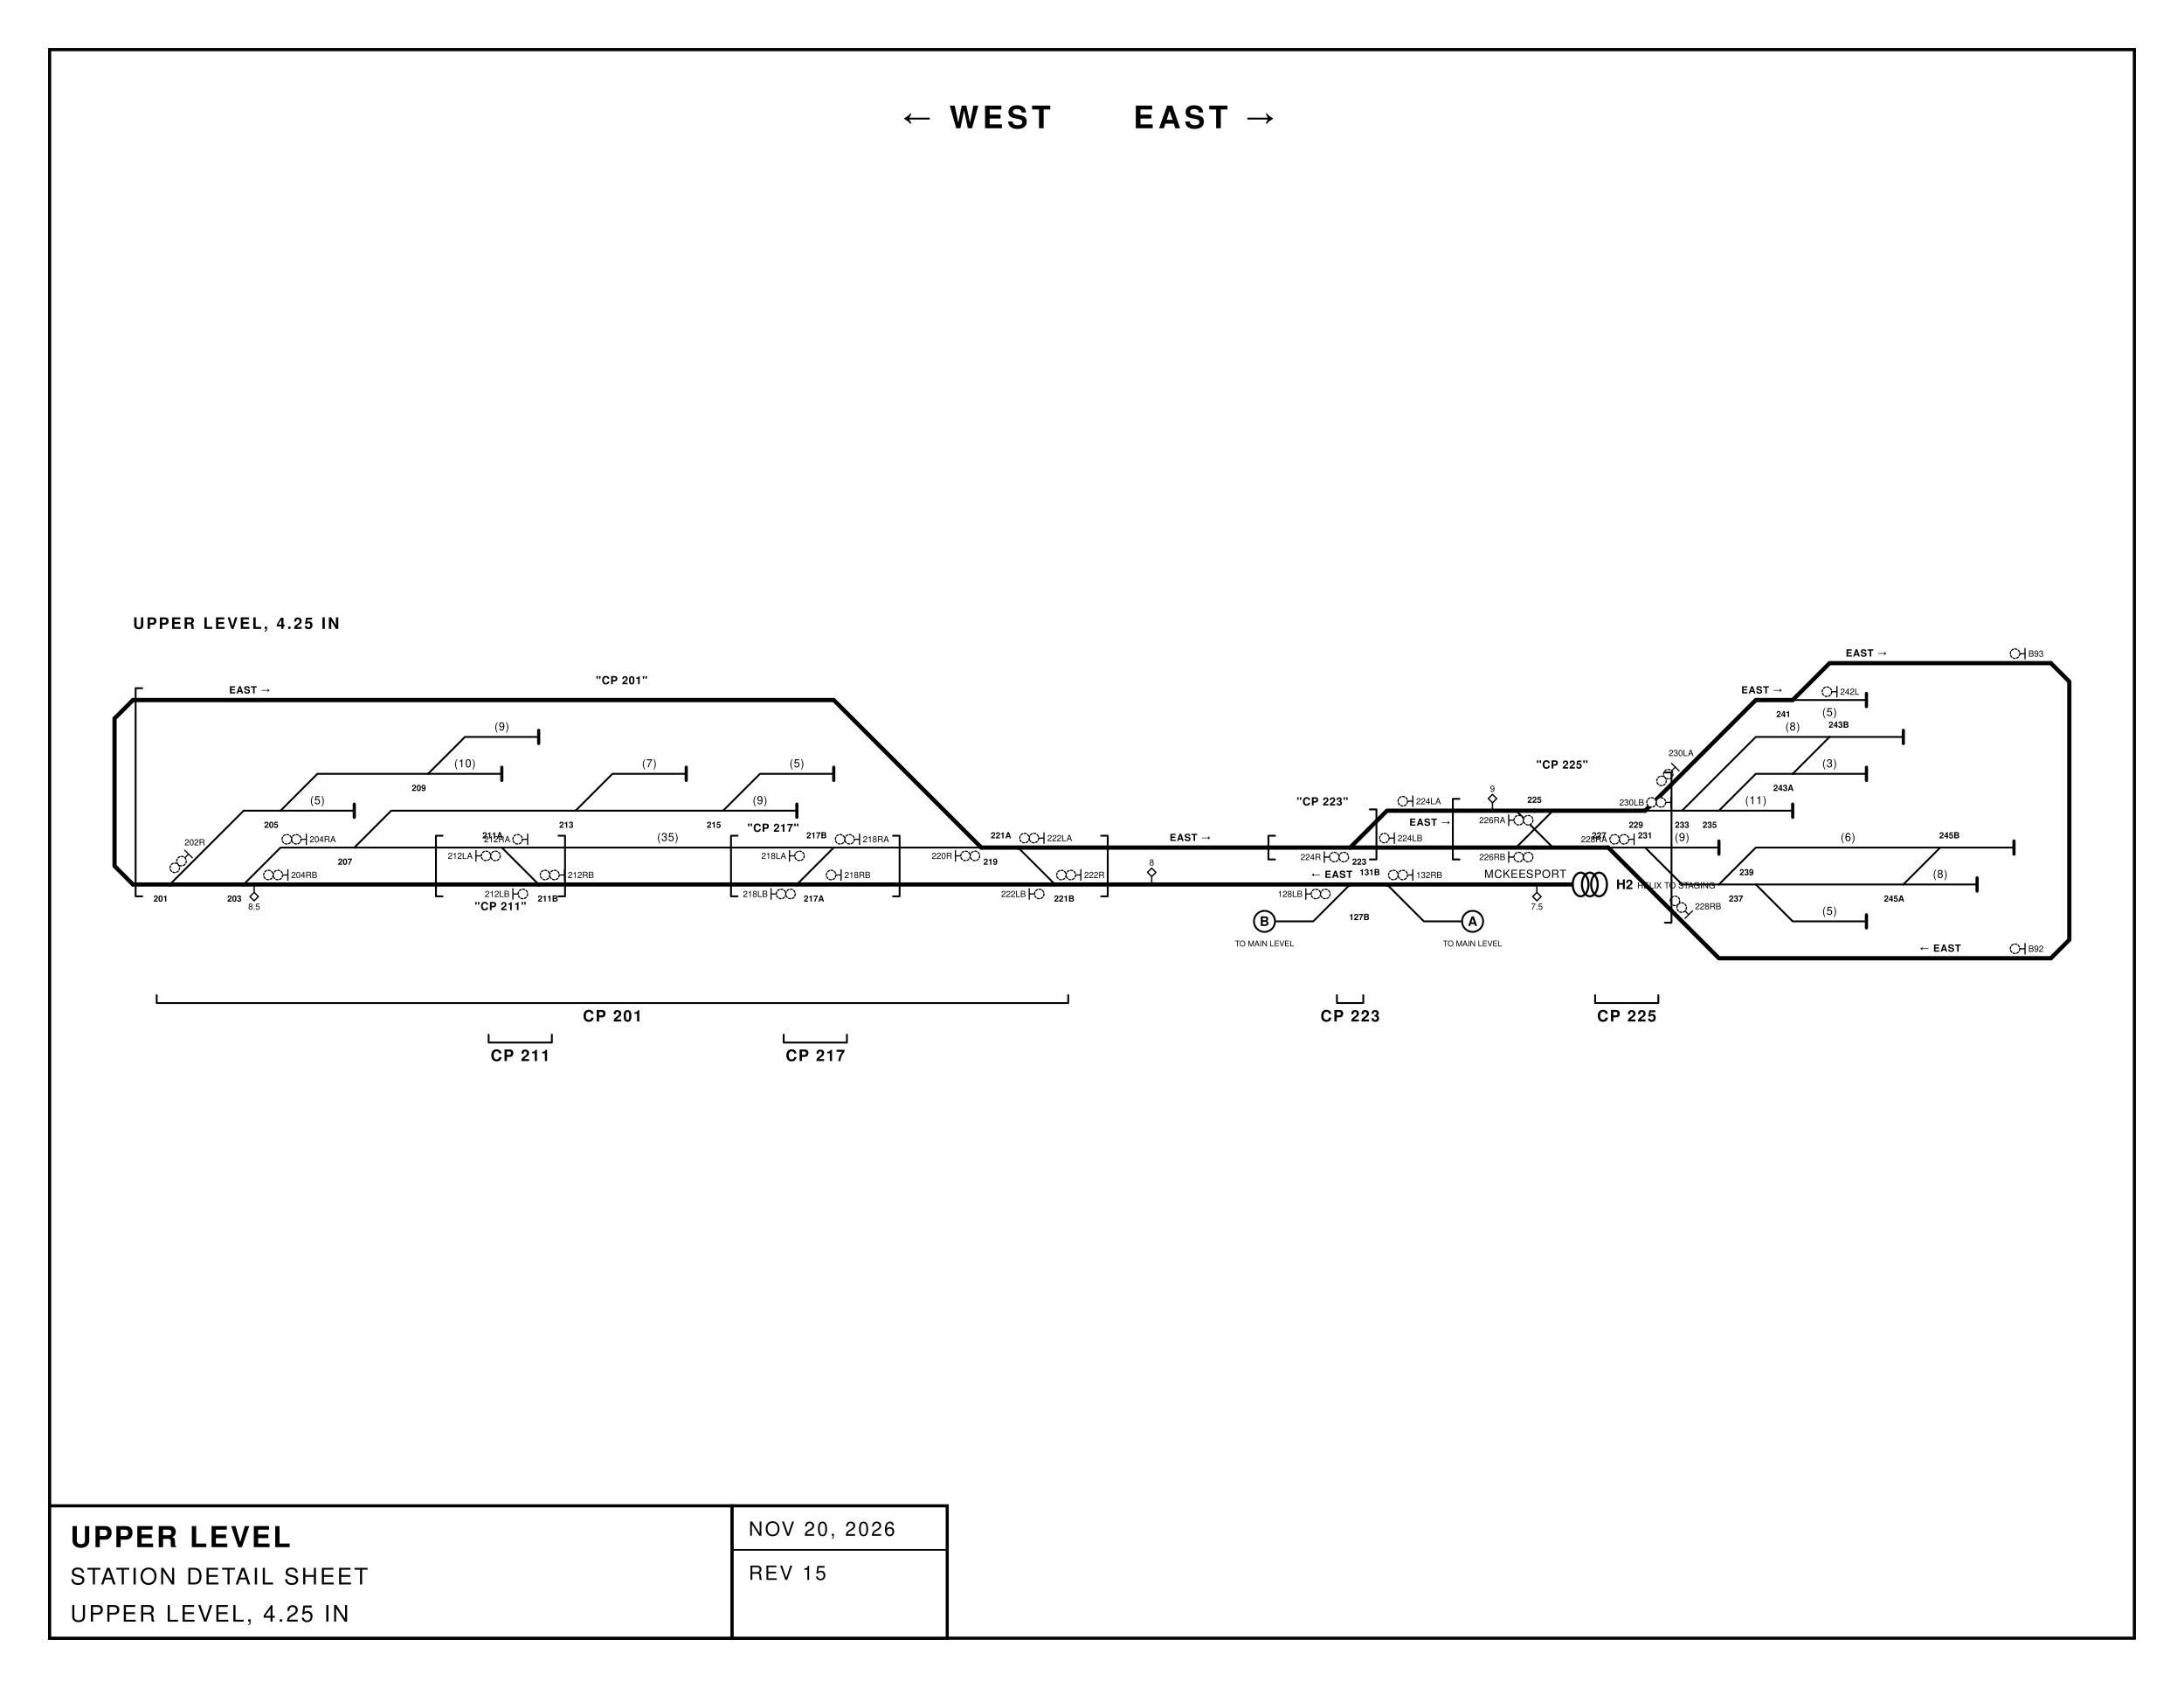
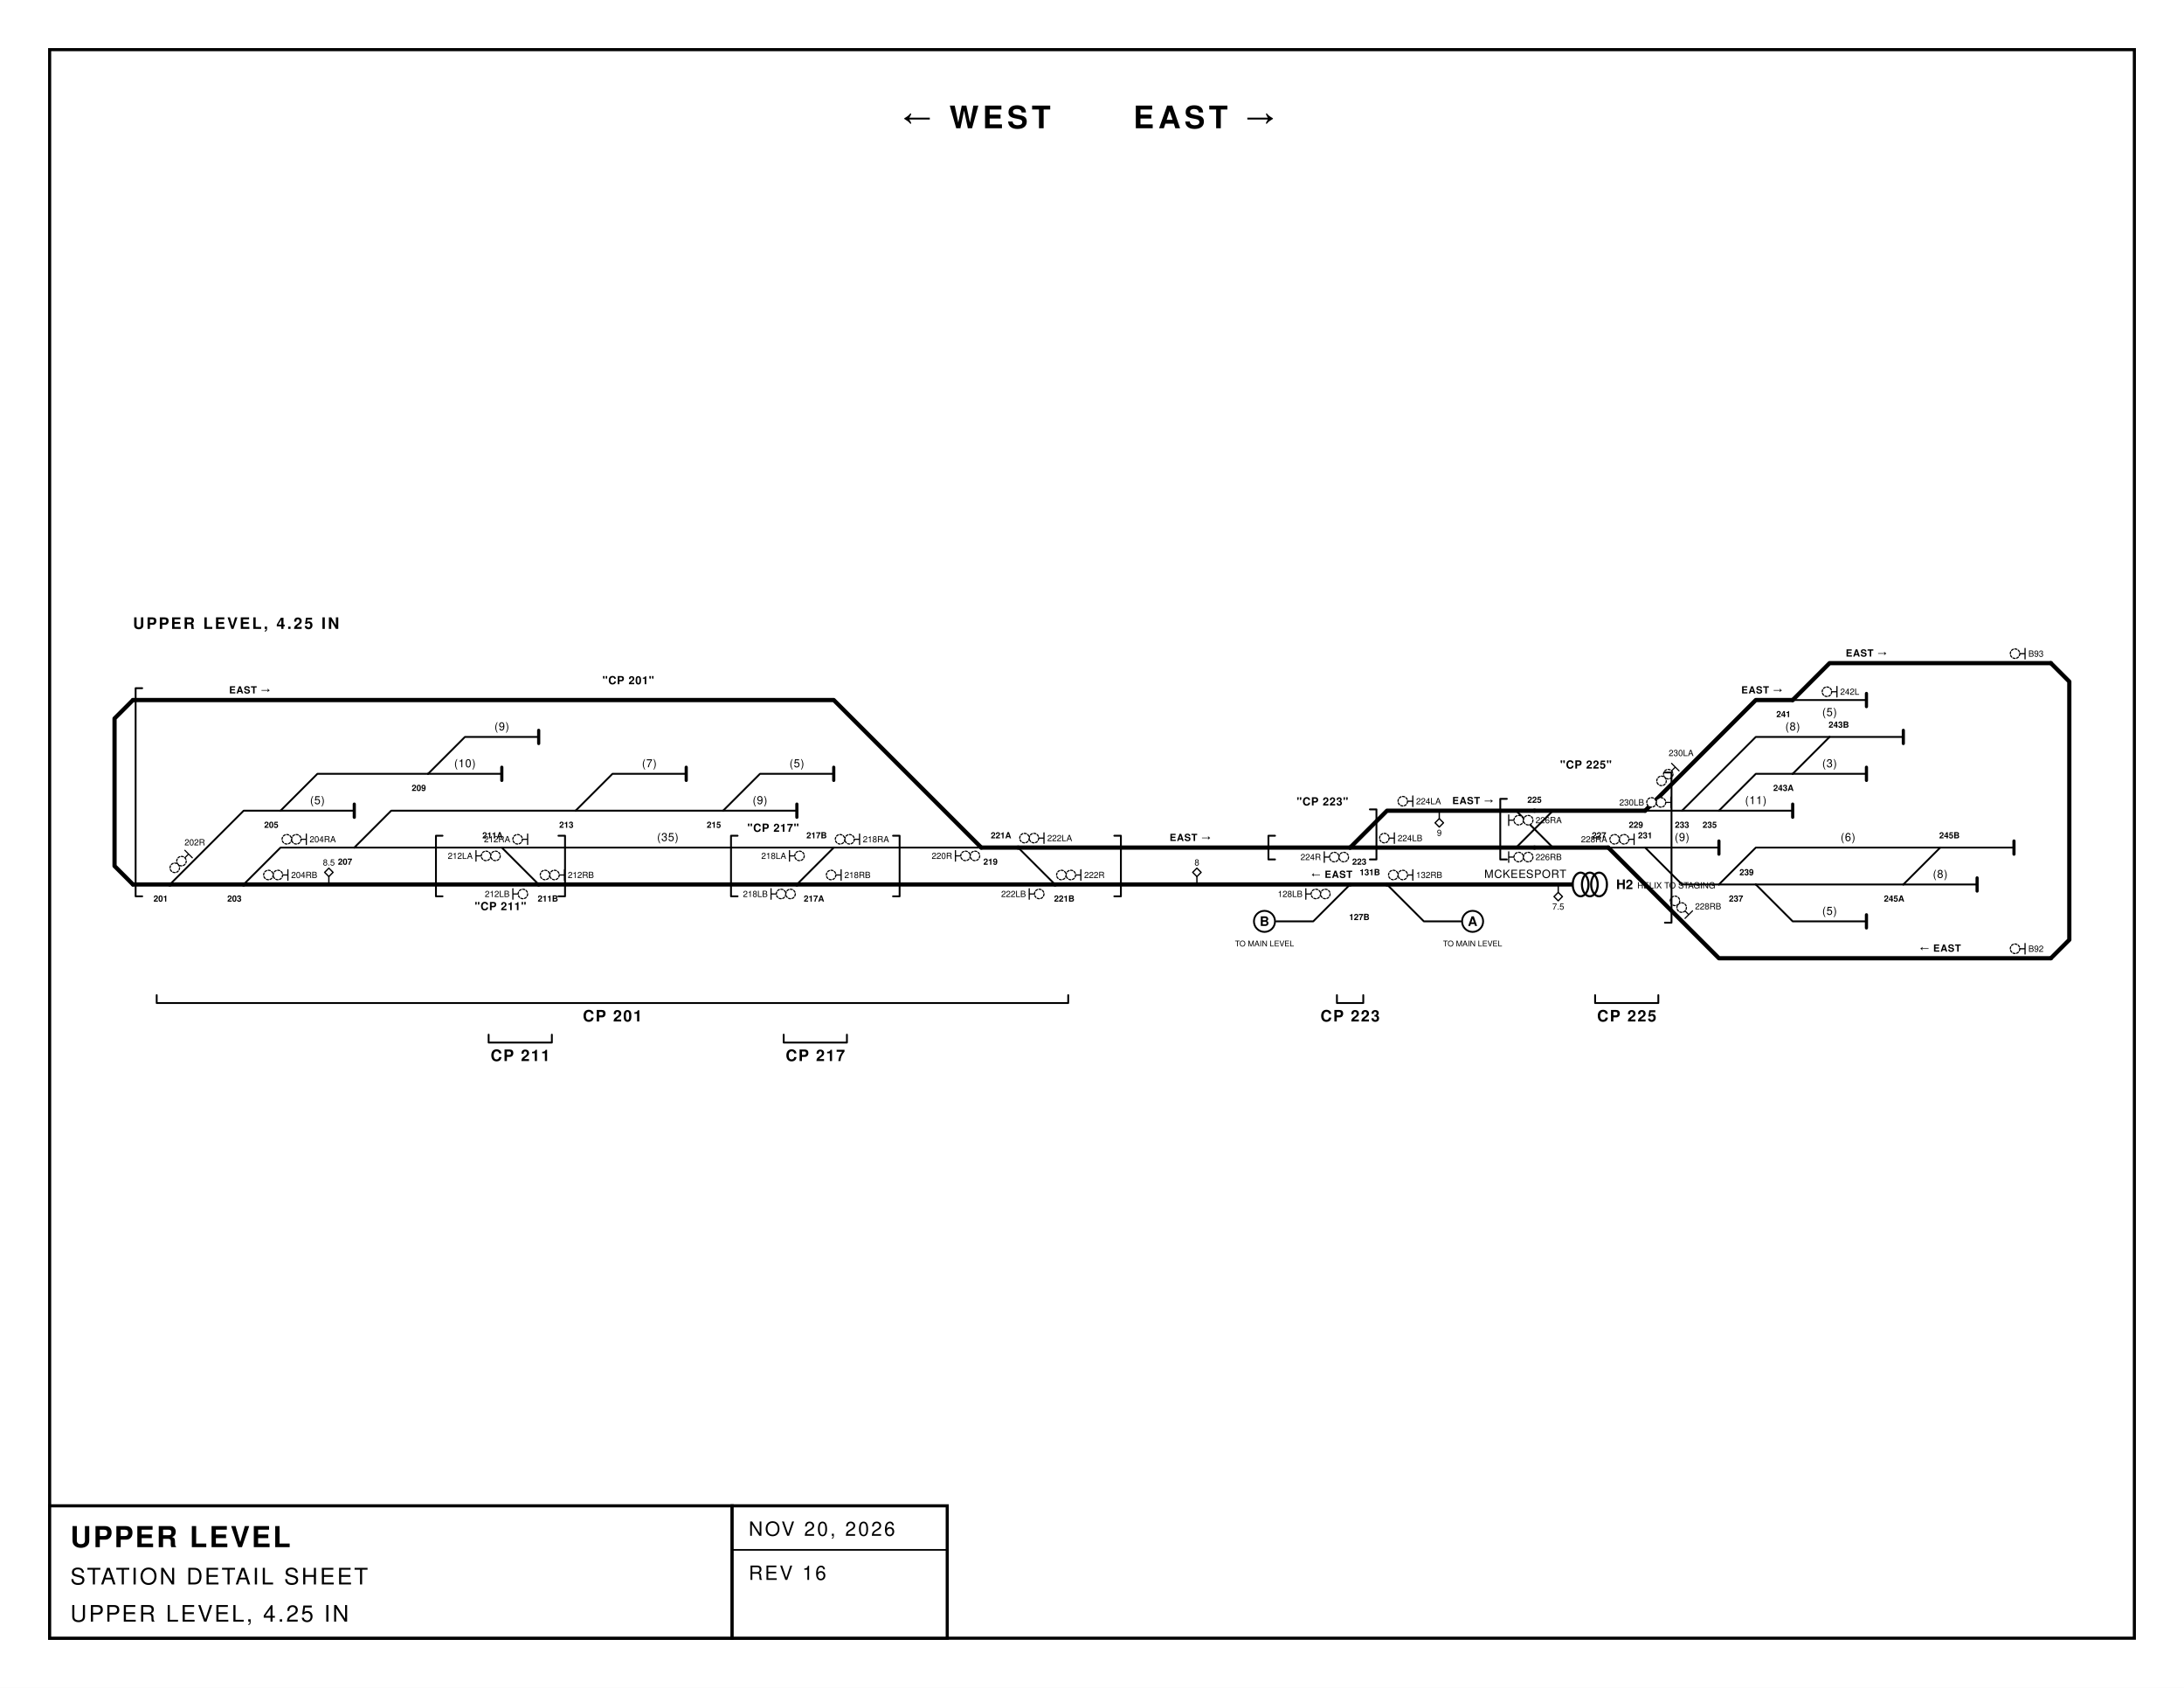
<svg xmlns="http://www.w3.org/2000/svg" viewBox="0 0 1056 816" width="1056" height="816" font-family="'Helvetica Neue',Helvetica,Arial,sans-serif">
  <rect width="1056" height="816" fill="#fff" />
  <rect x="24" y="24" width="1008" height="768" fill="none" stroke="#000" stroke-width="1.5" />
  <g transform="translate(64.3,301.5) scale(0.6369)" fill="none" stroke="#000" stroke-linecap="round" stroke-linejoin="round">
    <path d="M952.0,198.0 L980.0,226.0 L1008.0,226.0" stroke-width="1.4" />
    <path d="M868.0,226.0 L896.0,226.0 L924.0,198.0" stroke-width="1.4" />
    <path d="M1148.0,142.0 L1176.0,142.0" stroke-width="1.4" />
    <path d="M1176.0,142.0 L1232.0,86.0 L1288.0,86.0" stroke-width="1.4" />
    <path d="M1176.0,142.0 L1204.0,142.0" stroke-width="1.4" />
    <path d="M1288.0,86.0 L1344.0,86.0" stroke-width="1.4" />
    <path d="M1260.0,114.0 L1288.0,86.0" stroke-width="1.4" />
    <path d="M1148.0,170.0 L1176.0,198.0 L1204.0,198.0" stroke-width="1.4" />
    <path d="M1204.0,198.0 L1232.0,198.0" stroke-width="1.4" />
    <path d="M1204.0,198.0 L1232.0,170.0 L1372.0,170.0" stroke-width="1.4" />
    <path d="M1232.0,198.0 L1344.0,198.0" stroke-width="1.4" />
    <path d="M1344.0,198.0 L1400.0,198.0" stroke-width="1.4" />
    <path d="M1344.0,198.0 L1372.0,170.0" stroke-width="1.4" />
    <path d="M1120.0,170.0 L1148.0,170.0" stroke-width="1.4" />
    <path d="M1148.0,170.0 L1204.0,170.0" stroke-width="1.4" />
    <path d="M1204.0,142.0 L1232.0,114.0 L1260.0,114.0" stroke-width="1.4" />
    <path d="M1204.0,142.0 L1260.0,142.0" stroke-width="1.4" />
    <path d="M1372.0,170.0 L1428.0,170.0" stroke-width="1.4" />
    <path d="M1232.0,198.0 L1260.0,226.0 L1316.0,226.0" stroke-width="1.4" />
    <path d="M1260.0,114.0 L1316.0,114.0" stroke-width="1.4" />
    <path d="M84.0,198.0 L112.0,170.0 L168.0,170.0" stroke-width="1.4" />
    <path d="M168.0,170.0 L280.0,170.0" stroke-width="1.4" />
    <path d="M168.0,170.0 L196.0,142.0 L336.0,142.0" stroke-width="1.4" />
    <path d="M0.0,198.0 L28.0,198.0" stroke-width="3.2" />
    <path d="M0.0,58.0 L532.0,58.0 L644.0,170.0" stroke-width="3.2" />
    <path d="M28.0,198.0 L84.0,198.0" stroke-width="3.2" />
    <path d="M28.0,198.0 L84.0,142.0 L112.0,142.0" stroke-width="1.4" />
    <path d="M1064.0,142.0 L1148.0,142.0" stroke-width="3.2" />
    <path d="M1148.0,142.0 L1232.0,58.0 L1260.0,58.0" stroke-width="3.2" />
    <path d="M1260.0,58.0 L1288.0,30.0 L1456.0,30.0" stroke-width="3.2" />
    <path d="M1120.0,170.0 L1204.0,254.0 L1456.0,254.0" stroke-width="3.2" />
    <path d="M1260.0,58.0 L1316.0,58.0" stroke-width="1.4" />
    <path d="M1064.0,170.0 L1120.0,170.0" stroke-width="3.2" />
    <path d="M924.0,198.0 L952.0,198.0" stroke-width="3.2" />
    <path d="M84.0,198.0 L308.0,198.0" stroke-width="3.2" />
    <path d="M644.0,170.0 L672.0,170.0" stroke-width="3.2" />
    <path d="M672.0,170.0 L924.0,170.0" stroke-width="3.2" />
    <path d="M672.0,170.0 L700.0,198.0" stroke-width="1.4" />
    <path d="M280.0,170.0 L532.0,170.0" stroke-width="1.4" />
    <path d="M280.0,170.0 L308.0,198.0" stroke-width="1.4" />
    <path d="M700.0,198.0 L924.0,198.0" stroke-width="3.2" />
    <path d="M504.0,198.0 L700.0,198.0" stroke-width="3.2" />
    <path d="M532.0,170.0 L644.0,170.0" stroke-width="1.4" />
    <path d="M504.0,198.0 L532.0,170.0" stroke-width="1.4" />
    <path d="M308.0,198.0 L504.0,198.0" stroke-width="3.2" />
    <path d="M924.0,170.0 L1064.0,170.0" stroke-width="3.2" />
    <path d="M924.0,170.0 L952.0,142.0 L1064.0,142.0" stroke-width="3.2" />
    <path d="M336.0,142.0 L448.0,142.0" stroke-width="1.4" />
    <path d="M448.0,142.0 L504.0,142.0" stroke-width="1.4" />
    <path d="M448.0,142.0 L476.0,114.0 L532.0,114.0" stroke-width="1.4" />
    <path d="M112.0,142.0 L140.0,114.0 L224.0,114.0" stroke-width="1.4" />
    <path d="M224.0,114.0 L280.0,114.0" stroke-width="1.4" />
    <path d="M224.0,114.0 L252.0,86.0 L308.0,86.0" stroke-width="1.4" />
    <path d="M336.0,142.0 L364.0,114.0 L420.0,114.0" stroke-width="1.4" />
    <path d="M112.0,142.0 L168.0,142.0" stroke-width="1.4" />
    <path d="M952.0,198.0 L1092.0,198.0" stroke-width="3.2" />
    <path d="M0.0,58.0 L-14.0,72.0 L-14.0,184.0 L0.0,198.0" stroke-width="3.2" />
    <path d="M1456.0,30.0 L1470.0,44.0 L1470.0,240.0 L1456.0,254.0" stroke-width="3.2" />
    <path d="M1050.0,142.0 L1078.0,170.0 M1050.0,170.0 L1078.0,142.0" stroke-width="1.4" />
    <circle cx="1017.0" cy="226.0" r="8" stroke-width="1.4" fill="#fff" />
    <circle cx="859.0" cy="226.0" r="8" stroke-width="1.4" fill="#fff" />
    <path d="M1344.0,81.0 L1344.0,91.0" stroke-width="2.4" />
    <path d="M1400.0,193.0 L1400.0,203.0" stroke-width="2.4" />
    <path d="M1204.0,165.0 L1204.0,175.0" stroke-width="2.4" />
    <path d="M1260.0,137.0 L1260.0,147.0" stroke-width="2.4" />
    <path d="M1428.0,165.0 L1428.0,175.0" stroke-width="2.4" />
    <path d="M1316.0,221.0 L1316.0,231.0" stroke-width="2.4" />
    <path d="M1316.0,109.0 L1316.0,119.0" stroke-width="2.4" />
    <path d="M1316.0,53.0 L1316.0,63.0" stroke-width="2.4" />
    <path d="M504.0,137.0 L504.0,147.0" stroke-width="2.4" />
    <path d="M532.0,109.0 L532.0,119.0" stroke-width="2.4" />
    <path d="M280.0,109.0 L280.0,119.0" stroke-width="2.4" />
    <path d="M308.0,81.0 L308.0,91.0" stroke-width="2.4" />
    <path d="M420.0,109.0 L420.0,119.0" stroke-width="2.4" />
    <path d="M168.0,137.0 L168.0,147.0" stroke-width="2.4" />
    <ellipse cx="1099.0" cy="198.0" rx="6" ry="9" stroke-width="1.6" />
    <ellipse cx="1106.0" cy="198.0" rx="6" ry="9" stroke-width="1.6" />
    <ellipse cx="1113.0" cy="198.0" rx="6" ry="9" stroke-width="1.6" />
    <path d="M18.0,282 L18.0,288 L710.0,288 L710.0,282" stroke-width="1.4" />
    <path d="M270.0,312 L270.0,318 L318.0,318 L318.0,312" stroke-width="1.4" />
    <path d="M494.0,312 L494.0,318 L542.0,318 L542.0,312" stroke-width="1.4" />
    <path d="M914.0,282 L914.0,288 L934.0,288 L934.0,282" stroke-width="1.4" />
    <path d="M1110.0,282 L1110.0,288 L1158.0,288 L1158.0,282" stroke-width="1.4" />
    <path d="M890.4,201.2 L890.4,209.2 M890.4,205.2 L894.4,205.2" stroke-width="0.9" />
    <circle cx="898.0" cy="205.2" r="3.6" stroke-width="0.9" fill="#fff" stroke-dasharray="1.6 1.2" />
    <circle cx="905.2" cy="205.2" r="3.6" stroke-width="0.9" fill="#fff" stroke-dasharray="1.6 1.2" />
    <path d="M971.6,186.8 L971.6,194.8 M971.6,190.8 L967.6,190.8" stroke-width="0.9" />
    <circle cx="964.0" cy="190.8" r="3.6" stroke-width="0.9" fill="#fff" stroke-dasharray="1.6 1.2" />
    <circle cx="956.8" cy="190.8" r="3.6" stroke-width="0.9" fill="#fff" stroke-dasharray="1.6 1.2" />
    <path d="M1436.4,242.8 L1436.4,250.8 M1436.4,246.8 L1432.4,246.8" stroke-width="0.9" />
    <circle cx="1428.8" cy="246.8" r="3.6" stroke-width="0.9" fill="#fff" stroke-dasharray="1.6 1.2" />
    <path d="M1436.4,18.8 L1436.4,26.8 M1436.4,22.8 L1432.4,22.8" stroke-width="0.9" />
    <circle cx="1428.8" cy="22.8" r="3.6" stroke-width="0.9" fill="#fff" stroke-dasharray="1.6 1.2" />
    <g transform="translate(42.2,174.9) rotate(135.0)">
      <path d="M0,-4.0 L0,4.0 M0,0 L4.0,0" stroke-width="0.9" />
      <circle cx="7.6" cy="0" r="3.6" stroke-width="0.9" fill="#fff" stroke-dasharray="1.6 1.2" />
      <circle cx="14.8" cy="0" r="3.6" stroke-width="0.9" fill="#fff" stroke-dasharray="1.6 1.2" />
    </g>
    <path d="M131.6,159.7 L131.6,167.7 M131.6,163.7 L127.6,163.7" stroke-width="0.9" />
    <circle cx="124.0" cy="163.7" r="3.6" stroke-width="0.9" fill="#fff" stroke-dasharray="1.6 1.2" />
    <circle cx="116.8" cy="163.7" r="3.6" stroke-width="0.9" fill="#fff" stroke-dasharray="1.6 1.2" />
    <path d="M117.6,186.8 L117.6,194.8 M117.6,190.8 L113.6,190.8" stroke-width="0.9" />
    <circle cx="110.0" cy="190.8" r="3.6" stroke-width="0.9" fill="#fff" stroke-dasharray="1.6 1.2" />
    <circle cx="102.8" cy="190.8" r="3.6" stroke-width="0.9" fill="#fff" stroke-dasharray="1.6 1.2" />
    <path d="M260.4,172.3 L260.4,180.3 M260.4,176.3 L264.4,176.3" stroke-width="0.9" />
    <circle cx="268.0" cy="176.3" r="3.6" stroke-width="0.9" fill="#fff" stroke-dasharray="1.6 1.2" />
    <circle cx="275.2" cy="176.3" r="3.6" stroke-width="0.9" fill="#fff" stroke-dasharray="1.6 1.2" />
    <path d="M288.4,201.2 L288.4,209.2 M288.4,205.2 L292.4,205.2" stroke-width="0.9" />
    <circle cx="296.0" cy="205.2" r="3.6" stroke-width="0.9" fill="#fff" stroke-dasharray="1.6 1.2" />
    <path d="M299.6,159.7 L299.6,167.7 M299.6,163.7 L295.6,163.7" stroke-width="0.9" />
    <circle cx="292.0" cy="163.7" r="3.6" stroke-width="0.9" fill="#fff" stroke-dasharray="1.6 1.2" />
    <path d="M327.6,186.8 L327.6,194.8 M327.6,190.8 L323.6,190.8" stroke-width="0.9" />
    <circle cx="320.0" cy="190.8" r="3.6" stroke-width="0.9" fill="#fff" stroke-dasharray="1.6 1.2" />
    <circle cx="312.8" cy="190.8" r="3.6" stroke-width="0.9" fill="#fff" stroke-dasharray="1.6 1.2" />
    <path d="M498.4,172.3 L498.4,180.3 M498.4,176.3 L502.4,176.3" stroke-width="0.9" />
    <circle cx="506.0" cy="176.3" r="3.6" stroke-width="0.9" fill="#fff" stroke-dasharray="1.6 1.2" />
    <path d="M484.4,201.2 L484.4,209.2 M484.4,205.2 L488.4,205.2" stroke-width="0.9" />
    <circle cx="492.0" cy="205.2" r="3.6" stroke-width="0.9" fill="#fff" stroke-dasharray="1.6 1.2" />
    <circle cx="499.2" cy="205.2" r="3.6" stroke-width="0.9" fill="#fff" stroke-dasharray="1.6 1.2" />
    <path d="M551.6,159.7 L551.6,167.7 M551.6,163.7 L547.6,163.7" stroke-width="0.9" />
    <circle cx="544.0" cy="163.7" r="3.6" stroke-width="0.9" fill="#fff" stroke-dasharray="1.6 1.2" />
    <circle cx="536.8" cy="163.7" r="3.6" stroke-width="0.9" fill="#fff" stroke-dasharray="1.6 1.2" />
    <path d="M537.6,186.8 L537.6,194.8 M537.6,190.8 L533.6,190.8" stroke-width="0.9" />
    <circle cx="530.0" cy="190.8" r="3.6" stroke-width="0.9" fill="#fff" stroke-dasharray="1.6 1.2" />
    <path d="M624.4,172.3 L624.4,180.3 M624.4,176.3 L628.4,176.3" stroke-width="0.9" />
    <circle cx="632.0" cy="176.3" r="3.6" stroke-width="0.9" fill="#fff" stroke-dasharray="1.6 1.2" />
    <circle cx="639.2" cy="176.3" r="3.6" stroke-width="0.9" fill="#fff" stroke-dasharray="1.6 1.2" />
    <path d="M691.6,158.8 L691.6,166.8 M691.6,162.8 L687.6,162.8" stroke-width="0.9" />
    <circle cx="684.0" cy="162.8" r="3.6" stroke-width="0.9" fill="#fff" stroke-dasharray="1.6 1.2" />
    <circle cx="676.8" cy="162.8" r="3.6" stroke-width="0.9" fill="#fff" stroke-dasharray="1.6 1.2" />
    <path d="M680.4,201.2 L680.4,209.2 M680.4,205.2 L684.4,205.2" stroke-width="0.9" />
    <circle cx="688.0" cy="205.2" r="3.6" stroke-width="0.9" fill="#fff" stroke-dasharray="1.6 1.2" />
    <path d="M719.6,186.8 L719.6,194.8 M719.6,190.8 L715.6,190.8" stroke-width="0.9" />
    <circle cx="712.0" cy="190.8" r="3.6" stroke-width="0.9" fill="#fff" stroke-dasharray="1.6 1.2" />
    <circle cx="704.8" cy="190.8" r="3.6" stroke-width="0.9" fill="#fff" stroke-dasharray="1.6 1.2" />
    <path d="M971.6,130.8 L971.6,138.8 M971.6,134.8 L967.6,134.8" stroke-width="0.9" />
    <circle cx="964.0" cy="134.8" r="3.6" stroke-width="0.9" fill="#fff" stroke-dasharray="1.6 1.2" />
    <path d="M957.6,158.8 L957.6,166.8 M957.6,162.8 L953.6,162.8" stroke-width="0.9" />
    <circle cx="950.0" cy="162.8" r="3.6" stroke-width="0.9" fill="#fff" stroke-dasharray="1.6 1.2" />
    <path d="M904.4,173.2 L904.4,181.2 M904.4,177.2 L908.4,177.2" stroke-width="0.9" />
    <circle cx="912.0" cy="177.2" r="3.6" stroke-width="0.9" fill="#fff" stroke-dasharray="1.6 1.2" />
    <circle cx="919.2" cy="177.2" r="3.6" stroke-width="0.9" fill="#fff" stroke-dasharray="1.6 1.2" />
    <path d="M1044.4,145.2 L1044.4,153.2 M1044.4,149.2 L1048.4,149.2" stroke-width="0.9" />
    <circle cx="1052.0" cy="149.2" r="3.6" stroke-width="0.9" fill="#fff" stroke-dasharray="1.6 1.2" />
    <circle cx="1059.2" cy="149.2" r="3.6" stroke-width="0.9" fill="#fff" stroke-dasharray="1.6 1.2" />
    <path d="M1044.4,173.2 L1044.4,181.2 M1044.4,177.2 L1048.4,177.2" stroke-width="0.9" />
    <circle cx="1052.0" cy="177.2" r="3.6" stroke-width="0.9" fill="#fff" stroke-dasharray="1.6 1.2" />
    <circle cx="1059.2" cy="177.2" r="3.6" stroke-width="0.9" fill="#fff" stroke-dasharray="1.6 1.2" />
    <path d="M1139.6,159.7 L1139.6,167.7 M1139.6,163.7 L1135.6,163.7" stroke-width="0.9" />
    <circle cx="1132.0" cy="163.7" r="3.6" stroke-width="0.9" fill="#fff" stroke-dasharray="1.6 1.2" />
    <circle cx="1124.8" cy="163.7" r="3.6" stroke-width="0.9" fill="#fff" stroke-dasharray="1.6 1.2" />
    <g transform="translate(1181.1,220.9) rotate(-135.0)">
      <path d="M0,-4.0 L0,4.0 M0,0 L4.0,0" stroke-width="0.9" />
      <circle cx="7.6" cy="0" r="3.6" stroke-width="0.9" fill="#fff" stroke-dasharray="1.6 1.2" />
      <circle cx="14.8" cy="0" r="3.6" stroke-width="0.9" fill="#fff" stroke-dasharray="1.6 1.2" />
    </g>
    <g transform="translate(1170.9,108.9) rotate(135.0)">
      <path d="M0,-4.0 L0,4.0 M0,0 L4.0,0" stroke-width="0.9" />
      <circle cx="7.6" cy="0" r="3.6" stroke-width="0.9" fill="#fff" stroke-dasharray="1.6 1.2" />
      <circle cx="14.8" cy="0" r="3.6" stroke-width="0.9" fill="#fff" stroke-dasharray="1.6 1.2" />
    </g>
    <path d="M1167.6,131.7 L1167.6,139.7 M1167.6,135.7 L1163.6,135.7" stroke-width="0.9" />
    <circle cx="1160.0" cy="135.7" r="3.6" stroke-width="0.9" fill="#fff" stroke-dasharray="1.6 1.2" />
    <circle cx="1152.8" cy="135.7" r="3.6" stroke-width="0.9" fill="#fff" stroke-dasharray="1.6 1.2" />
    <path d="M1293.6,47.7 L1293.6,55.7 M1293.6,51.7 L1289.6,51.7" stroke-width="0.9" />
    <circle cx="1286.0" cy="51.7" r="3.6" stroke-width="0.9" fill="#fff" stroke-dasharray="1.6 1.2" />
    <path d="M7.0,49.0 L2.0,49.0 L2.0,207.0 L7.0,207.0" stroke-width="1.4" />
-     <path d="M735.0,161.0 L740.0,161.0 L740.0,207.0 L735.0,207.0" stroke-width="1.4" />
+     <path d="M745.0,161.0 L750.0,161.0 L750.0,207.0 L745.0,207.0" stroke-width="1.4" />
    <path d="M235.0,161.0 L230.0,161.0 L230.0,207.0 L235.0,207.0" stroke-width="1.4" />
    <path d="M323.0,161.0 L328.0,161.0 L328.0,207.0 L323.0,207.0" stroke-width="1.4" />
    <path d="M459.0,161.0 L454.0,161.0 L454.0,207.0 L459.0,207.0" stroke-width="1.4" />
    <path d="M577.0,161.0 L582.0,161.0 L582.0,207.0 L577.0,207.0" stroke-width="1.4" />
    <path d="M867.0,161.0 L862.0,161.0 L862.0,179.0 L867.0,179.0" stroke-width="1.4" />
    <path d="M939.0,141.0 L944.0,141.0 L944.0,179.0 L939.0,179.0" stroke-width="1.4" />
-     <path d="M1007.0,133.0 L1002.0,133.0 L1002.0,179.0 L1007.0,179.0" stroke-width="1.4" />
+     <path d="M1043.0,133.0 L1038.0,133.0 L1038.0,179.0 L1043.0,179.0" stroke-width="1.4" />
    <path d="M1163.0,113.0 L1168.0,113.0 L1168.0,227.0 L1163.0,227.0" stroke-width="1.4" />
-     <path d="M92.0,198.0 L92.0,204.0" stroke-width="1" />
-     <path d="M92.0,204.0 L95.2,207.2 L92.0,210.4 L88.8,207.2 Z" stroke-width="1" fill="#fff" />
-     <path d="M1065.8,198.0 L1065.8,204.0" stroke-width="1" />
-     <path d="M1065.8,204.0 L1069.0,207.2 L1065.8,210.4 L1062.6,207.2 Z" stroke-width="1" fill="#fff" />
-     <path d="M1032.1,142.0 L1032.1,136.0" stroke-width="1" />
-     <path d="M1032.1,129.6 L1035.3,132.8 L1032.1,136.0 L1028.9,132.8 Z" stroke-width="1" fill="#fff" />
-     <path d="M773.4,198.0 L773.4,192.0" stroke-width="1" />
-     <path d="M773.4,185.6 L776.6,188.8 L773.4,192.0 L770.2,188.8 Z" stroke-width="1" fill="#fff" />
+     <path d="M1082.0,198.0 L1082.0,204.0" stroke-width="1" />
+     <path d="M1082.0,204.0 L1085.2,207.2 L1082.0,210.4 L1078.8,207.2 Z" stroke-width="1" fill="#fff" />
+     <path d="M991.7,142.0 L991.7,148.0" stroke-width="1" />
+     <path d="M991.7,148.0 L994.9,151.2 L991.7,154.4 L988.5,151.2 Z" stroke-width="1" fill="#fff" />
+     <path d="M148.7,198.0 L148.7,192.0" stroke-width="1" />
+     <path d="M148.7,185.6 L151.9,188.8 L148.7,192.0 L145.5,188.8 Z" stroke-width="1" fill="#fff" />
+     <path d="M807.7,198.0 L807.7,192.0" stroke-width="1" />
+     <path d="M807.7,185.6 L810.9,188.8 L807.7,192.0 L804.5,188.8 Z" stroke-width="1" fill="#fff" />
    <text x="0.0" y="4.0" font-size="12" text-anchor="start" font-weight="bold" fill="#000" stroke="none" letter-spacing="1.5">UPPER LEVEL, 4.25 IN</text>
    <text x="1064.0" y="136.0" font-size="6.5" text-anchor="middle" font-weight="bold" fill="#000" stroke="none">225</text>
    <text x="1017.0" y="229.5" font-size="10" text-anchor="middle" font-weight="bold" fill="#000" stroke="none">A</text>
    <text x="859.0" y="229.5" font-size="10" text-anchor="middle" font-weight="bold" fill="#000" stroke="none">B</text>
    <text x="1126.0" y="201.5" font-size="10" text-anchor="start" font-weight="bold" fill="#000" stroke="none">H2</text>
    <text x="1142.0" y="201.0" font-size="6.5" text-anchor="start" font-weight="normal" fill="#000" stroke="none">HELIX TO STAGING</text>
    <text x="364.0" y="302.0" font-size="12" text-anchor="middle" font-weight="bold" fill="#000" stroke="none" letter-spacing="1">CP 201</text>
    <text x="294.0" y="332.0" font-size="12" text-anchor="middle" font-weight="bold" fill="#000" stroke="none" letter-spacing="1">CP 211</text>
    <text x="518.0" y="332.0" font-size="12" text-anchor="middle" font-weight="bold" fill="#000" stroke="none" letter-spacing="1">CP 217</text>
    <text x="924.0" y="302.0" font-size="12" text-anchor="middle" font-weight="bold" fill="#000" stroke="none" letter-spacing="1">CP 223</text>
    <text x="1134.0" y="302.0" font-size="12" text-anchor="middle" font-weight="bold" fill="#000" stroke="none" letter-spacing="1">CP 225</text>
    <text x="315.0" y="211.0" font-size="6.5" text-anchor="middle" font-weight="bold" fill="#000" stroke="none">211B</text>
-     <text x="984.7" y="153.4" font-size="7.5" text-anchor="middle" font-weight="bold" fill="#000" stroke="none" letter-spacing="0.4">EAST →</text>
    <text x="887.9" y="207.5" font-size="6.5" text-anchor="end" font-weight="normal" fill="#000" stroke="none">128LB</text>
    <text x="120.1" y="193.1" font-size="6.5" text-anchor="start" font-weight="normal" fill="#000" stroke="none">204RB</text>
    <text x="330.1" y="193.1" font-size="6.5" text-anchor="start" font-weight="normal" fill="#000" stroke="none">212RB</text>
    <text x="495.9" y="178.6" font-size="6.5" text-anchor="end" font-weight="normal" fill="#000" stroke="none">218LA</text>
    <text x="540.1" y="193.1" font-size="6.5" text-anchor="start" font-weight="normal" fill="#000" stroke="none">218RB</text>
    <text x="960.1" y="165.1" font-size="6.5" text-anchor="start" font-weight="normal" fill="#000" stroke="none">224LB</text>
    <text x="1185.9" y="216.9" font-size="6.5" text-anchor="start" font-weight="normal" fill="#000" stroke="none">228RB</text>
    <text x="1147.2" y="138.0" font-size="6.5" text-anchor="end" font-weight="normal" fill="#000" stroke="none">230LB</text>
    <text x="1296.1" y="54.0" font-size="6.5" text-anchor="start" font-weight="normal" fill="#000" stroke="none">242L</text>
    <text x="519.0" y="163.0" font-size="6.5" text-anchor="middle" font-weight="bold" fill="#000" stroke="none">217B</text>
    <text x="517.0" y="211.0" font-size="6.5" text-anchor="middle" font-weight="bold" fill="#000" stroke="none">217A</text>
    <text x="931.0" y="183.0" font-size="6.5" text-anchor="middle" font-weight="bold" fill="#000" stroke="none">223</text>
-     <text x="910.0" y="193.0" font-size="7.5" text-anchor="middle" font-weight="bold" fill="#000" stroke="none" letter-spacing="0.4">← EAST</text>
-     <text x="901.9" y="179.5" font-size="6.5" text-anchor="end" font-weight="normal" fill="#000" stroke="none">224R</text>
    <text x="257.9" y="178.6" font-size="6.5" text-anchor="end" font-weight="normal" fill="#000" stroke="none">212LA</text>
    <text x="285.9" y="207.5" font-size="6.5" text-anchor="end" font-weight="normal" fill="#000" stroke="none">212LB</text>
    <text x="286.4" y="166.0" font-size="6.5" text-anchor="end" font-weight="normal" fill="#000" stroke="none">212RA</text>
    <text x="273.0" y="163.0" font-size="6.5" text-anchor="middle" font-weight="bold" fill="#000" stroke="none">211A</text>
    <text x="481.9" y="207.5" font-size="6.5" text-anchor="end" font-weight="normal" fill="#000" stroke="none">218LB</text>
    <text x="554.1" y="166.0" font-size="6.5" text-anchor="start" font-weight="normal" fill="#000" stroke="none">218RA</text>
    <text x="722.1" y="193.1" font-size="6.5" text-anchor="start" font-weight="normal" fill="#000" stroke="none">222R</text>
+     <text x="901.9" y="179.5" font-size="6.5" text-anchor="end" font-weight="normal" fill="#000" stroke="none">224R</text>
+     <text x="1064.8" y="151.5" font-size="6.5" text-anchor="start" font-weight="normal" fill="#000" stroke="none">226RA</text>
+     <text x="1064.8" y="179.5" font-size="6.5" text-anchor="start" font-weight="normal" fill="#000" stroke="none">226RB</text>
    <text x="1148.0" y="163.0" font-size="6.5" text-anchor="middle" font-weight="bold" fill="#000" stroke="none">231</text>
    <text x="1119.2" y="166.0" font-size="6.5" text-anchor="end" font-weight="normal" fill="#000" stroke="none">228RA</text>
    <text x="1113.0" y="163.0" font-size="6.5" text-anchor="middle" font-weight="bold" fill="#000" stroke="none">227</text>
    <text x="659.0" y="163.0" font-size="6.5" text-anchor="middle" font-weight="bold" fill="#000" stroke="none">221A</text>
    <text x="694.1" y="165.1" font-size="6.5" text-anchor="start" font-weight="normal" fill="#000" stroke="none">222LA</text>
+     <text x="1017.3" y="137.0" font-size="7.5" text-anchor="middle" font-weight="bold" fill="#000" stroke="none" letter-spacing="0.4">EAST →</text>
    <text x="802.7" y="165.0" font-size="7.5" text-anchor="middle" font-weight="bold" fill="#000" stroke="none" letter-spacing="0.4">EAST →</text>
+     <text x="910.0" y="193.0" font-size="7.5" text-anchor="middle" font-weight="bold" fill="#000" stroke="none" letter-spacing="0.4">← EAST</text>
    <text x="974.1" y="193.1" font-size="6.5" text-anchor="start" font-weight="normal" fill="#000" stroke="none">132RB</text>
    <text x="1057.0" y="193.0" font-size="8.5" text-anchor="middle" font-weight="normal" fill="#000" stroke="none" letter-spacing="0.4">MCKEESPORT</text>
-     <text x="1041.9" y="179.5" font-size="6.5" text-anchor="end" font-weight="normal" fill="#000" stroke="none">226RB</text>
    <text x="1438.9" y="249.1" font-size="6.5" text-anchor="start" font-weight="normal" fill="#000" stroke="none">B92</text>
    <text x="1438.9" y="25.1" font-size="6.5" text-anchor="start" font-weight="normal" fill="#000" stroke="none">B93</text>
    <text x="134.1" y="166.0" font-size="6.5" text-anchor="start" font-weight="normal" fill="#000" stroke="none">204RA</text>
    <text x="621.9" y="178.6" font-size="6.5" text-anchor="end" font-weight="normal" fill="#000" stroke="none">220R</text>
    <text x="677.9" y="207.5" font-size="6.5" text-anchor="end" font-weight="normal" fill="#000" stroke="none">222LB</text>
    <text x="974.1" y="137.1" font-size="6.5" text-anchor="start" font-weight="normal" fill="#000" stroke="none">224LA</text>
-     <text x="1041.9" y="151.5" font-size="6.5" text-anchor="end" font-weight="normal" fill="#000" stroke="none">226RA</text>
    <text x="1175.3" y="100.5" font-size="6.5" text-anchor="middle" font-weight="normal" fill="#000" stroke="none">230LA</text>
    <text x="1217.0" y="211.0" font-size="6.5" text-anchor="middle" font-weight="bold" fill="#000" stroke="none">237</text>
    <text x="707.0" y="211.0" font-size="6.5" text-anchor="middle" font-weight="bold" fill="#000" stroke="none">221B</text>
    <text x="651.0" y="183.0" font-size="6.5" text-anchor="middle" font-weight="bold" fill="#000" stroke="none">219</text>
-     <text x="92.0" y="217.1" font-size="6.5" text-anchor="middle" font-weight="normal" fill="#000" stroke="none">8.5</text>
-     <text x="77.0" y="211.0" font-size="6.5" text-anchor="middle" font-weight="bold" fill="#000" stroke="none">203</text>
+     <text x="1082.0" y="217.1" font-size="6.5" text-anchor="middle" font-weight="normal" fill="#000" stroke="none">7.5</text>
    <text x="1236.7" y="53.0" font-size="7.5" text-anchor="middle" font-weight="bold" fill="#000" stroke="none" letter-spacing="0.4">EAST →</text>
    <text x="1288.0" y="70.1" font-size="8.5" text-anchor="middle" font-weight="normal" fill="#000" stroke="none" letter-spacing="0.4">(5)</text>
    <text x="1372.0" y="249.0" font-size="7.5" text-anchor="middle" font-weight="bold" fill="#000" stroke="none" letter-spacing="0.4">← EAST</text>
    <text x="46.9" y="168.3" font-size="6.5" text-anchor="middle" font-weight="normal" fill="#000" stroke="none">202R</text>
    <text x="21.0" y="211.0" font-size="6.5" text-anchor="middle" font-weight="bold" fill="#000" stroke="none">201</text>
    <text x="279.0" y="217.5" font-size="8.5" text-anchor="middle" font-weight="bold" fill="#000" stroke="none" letter-spacing="0.4">"CP 211"</text>
    <text x="1176.0" y="165.0" font-size="8.5" text-anchor="middle" font-weight="normal" fill="#000" stroke="none" letter-spacing="0.4">(9)</text>
    <text x="1232.0" y="137.0" font-size="8.5" text-anchor="middle" font-weight="normal" fill="#000" stroke="none" letter-spacing="0.4">(11)</text>
    <text x="252.0" y="109.0" font-size="8.5" text-anchor="middle" font-weight="normal" fill="#000" stroke="none" letter-spacing="0.4">(10)</text>
-     <text x="1065.8" y="217.1" font-size="6.5" text-anchor="middle" font-weight="normal" fill="#000" stroke="none">7.5</text>
-     <text x="1017.0" y="245.0" font-size="6" text-anchor="middle" font-weight="normal" fill="#000" stroke="none">TO MAIN LEVEL</text>
+     <text x="991.7" y="161.1" font-size="6.5" text-anchor="middle" font-weight="normal" fill="#000" stroke="none">9</text>
    <text x="1316.0" y="25.0" font-size="7.5" text-anchor="middle" font-weight="bold" fill="#000" stroke="none" letter-spacing="0.4">EAST →</text>
    <text x="88.7" y="53.0" font-size="7.5" text-anchor="middle" font-weight="bold" fill="#000" stroke="none" letter-spacing="0.4">EAST →</text>
+     <text x="1017.0" y="245.0" font-size="6" text-anchor="middle" font-weight="normal" fill="#000" stroke="none">TO MAIN LEVEL</text>
    <text x="859.0" y="245.0" font-size="6" text-anchor="middle" font-weight="normal" fill="#000" stroke="none">TO MAIN LEVEL</text>
    <text x="1295.0" y="79.0" font-size="6.5" text-anchor="middle" font-weight="bold" fill="#000" stroke="none">243B</text>
    <text x="1379.0" y="163.0" font-size="6.5" text-anchor="middle" font-weight="bold" fill="#000" stroke="none">245B</text>
    <text x="1141.0" y="155.0" font-size="6.5" text-anchor="middle" font-weight="bold" fill="#000" stroke="none">229</text>
+     <text x="77.0" y="211.0" font-size="6.5" text-anchor="middle" font-weight="bold" fill="#000" stroke="none">203</text>
    <text x="903.0" y="138.0" font-size="8.5" text-anchor="middle" font-weight="bold" fill="#000" stroke="none" letter-spacing="0.4">"CP 223"</text>
    <text x="406.0" y="165.0" font-size="8.5" text-anchor="middle" font-weight="normal" fill="#000" stroke="none" letter-spacing="0.4">(35)</text>
-     <text x="1032.1" y="127.6" font-size="6.5" text-anchor="middle" font-weight="normal" fill="#000" stroke="none">9</text>
    <text x="939.0" y="191.0" font-size="6.5" text-anchor="middle" font-weight="bold" fill="#000" stroke="none">131B</text>
    <text x="931.0" y="225.0" font-size="6.5" text-anchor="middle" font-weight="bold" fill="#000" stroke="none">127B</text>
    <text x="486.0" y="158.0" font-size="8.5" text-anchor="middle" font-weight="bold" fill="#000" stroke="none" letter-spacing="0.4">"CP 217"</text>
    <text x="476.0" y="137.0" font-size="8.5" text-anchor="middle" font-weight="normal" fill="#000" stroke="none" letter-spacing="0.4">(9)</text>
    <text x="1260.0" y="81.0" font-size="8.5" text-anchor="middle" font-weight="normal" fill="#000" stroke="none" letter-spacing="0.4">(8)</text>
    <text x="1372.0" y="193.0" font-size="8.5" text-anchor="middle" font-weight="normal" fill="#000" stroke="none" letter-spacing="0.4">(8)</text>
    <text x="1288.0" y="109.0" font-size="8.5" text-anchor="middle" font-weight="normal" fill="#000" stroke="none" letter-spacing="0.4">(3)</text>
    <text x="140.0" y="137.0" font-size="8.5" text-anchor="middle" font-weight="normal" fill="#000" stroke="none" letter-spacing="0.4">(5)</text>
    <text x="1176.0" y="155.0" font-size="6.5" text-anchor="middle" font-weight="bold" fill="#000" stroke="none">233</text>
    <text x="1253.0" y="71.0" font-size="6.5" text-anchor="middle" font-weight="bold" fill="#000" stroke="none">241</text>
    <text x="1302.0" y="165.0" font-size="8.5" text-anchor="middle" font-weight="normal" fill="#000" stroke="none" letter-spacing="0.4">(6)</text>
    <text x="1288.0" y="221.0" font-size="8.5" text-anchor="middle" font-weight="normal" fill="#000" stroke="none" letter-spacing="0.4">(5)</text>
    <text x="504.0" y="109.0" font-size="8.5" text-anchor="middle" font-weight="normal" fill="#000" stroke="none" letter-spacing="0.4">(5)</text>
    <text x="280.0" y="81.0" font-size="8.5" text-anchor="middle" font-weight="normal" fill="#000" stroke="none" letter-spacing="0.4">(9)</text>
    <text x="392.0" y="109.0" font-size="8.5" text-anchor="middle" font-weight="normal" fill="#000" stroke="none" letter-spacing="0.4">(7)</text>
    <text x="1197.0" y="155.0" font-size="6.5" text-anchor="middle" font-weight="bold" fill="#000" stroke="none">235</text>
    <text x="1225.0" y="191.0" font-size="6.5" text-anchor="middle" font-weight="bold" fill="#000" stroke="none">239</text>
-     <text x="1085.0" y="110.0" font-size="8.5" text-anchor="middle" font-weight="bold" fill="#000" stroke="none" letter-spacing="0.4">"CP 225"</text>
+     <text x="148.7" y="183.6" font-size="6.5" text-anchor="middle" font-weight="normal" fill="#000" stroke="none">8.5</text>
+     <text x="161.0" y="183.0" font-size="6.5" text-anchor="middle" font-weight="bold" fill="#000" stroke="none">207</text>
    <text x="441.0" y="155.0" font-size="6.5" text-anchor="middle" font-weight="bold" fill="#000" stroke="none">215</text>
+     <text x="1103.0" y="110.0" font-size="8.5" text-anchor="middle" font-weight="bold" fill="#000" stroke="none" letter-spacing="0.4">"CP 225"</text>
    <text x="1337.0" y="211.0" font-size="6.5" text-anchor="middle" font-weight="bold" fill="#000" stroke="none">245A</text>
    <text x="1253.0" y="127.0" font-size="6.5" text-anchor="middle" font-weight="bold" fill="#000" stroke="none">243A</text>
-     <text x="161.0" y="183.0" font-size="6.5" text-anchor="middle" font-weight="bold" fill="#000" stroke="none">207</text>
    <text x="217.0" y="127.0" font-size="6.5" text-anchor="middle" font-weight="bold" fill="#000" stroke="none">209</text>
    <text x="329.0" y="155.0" font-size="6.5" text-anchor="middle" font-weight="bold" fill="#000" stroke="none">213</text>
    <text x="105.0" y="155.0" font-size="6.5" text-anchor="middle" font-weight="bold" fill="#000" stroke="none">205</text>
-     <text x="371.0" y="46.0" font-size="8.5" text-anchor="middle" font-weight="bold" fill="#000" stroke="none" letter-spacing="0.4">"CP 201"</text>
-     <text x="773.4" y="183.6" font-size="6.5" text-anchor="middle" font-weight="normal" fill="#000" stroke="none">8</text>
+     <text x="376.0" y="46.0" font-size="8.5" text-anchor="middle" font-weight="bold" fill="#000" stroke="none" letter-spacing="0.4">"CP 201"</text>
+     <text x="807.7" y="183.6" font-size="6.5" text-anchor="middle" font-weight="normal" fill="#000" stroke="none">8</text>
  </g>
  <text x="508.0" y="62" font-size="15" text-anchor="end" font-weight="bold" letter-spacing="2">← WEST</text>
  <text x="548.0" y="62" font-size="15" text-anchor="start" font-weight="bold" letter-spacing="2">EAST →</text>
  <rect x="24" y="728" width="330" height="64" fill="#fff" stroke="#000" stroke-width="1.5" />
  <text x="34" y="748" font-size="14" font-weight="bold" letter-spacing="1">UPPER LEVEL</text>
  <text x="34" y="766" font-size="11" font-weight="normal" letter-spacing="1">STATION DETAIL SHEET</text>
  <text x="34" y="784" font-size="11" font-weight="normal" letter-spacing="1">UPPER LEVEL, 4.25 IN</text>
  <rect x="354" y="728" width="104" height="64" fill="#fff" stroke="#000" stroke-width="1.5" />
  <text x="362" y="742.5" font-size="9.5" letter-spacing="1">NOV 20, 2026</text>
  <path d="M354,749.3 L458,749.3" stroke="#000" stroke-width="0.8" />
-   <text x="362" y="763.8" font-size="9.5" letter-spacing="1">REV 15</text>
+   <text x="362" y="763.8" font-size="9.5" letter-spacing="1">REV 16</text>
</svg>
